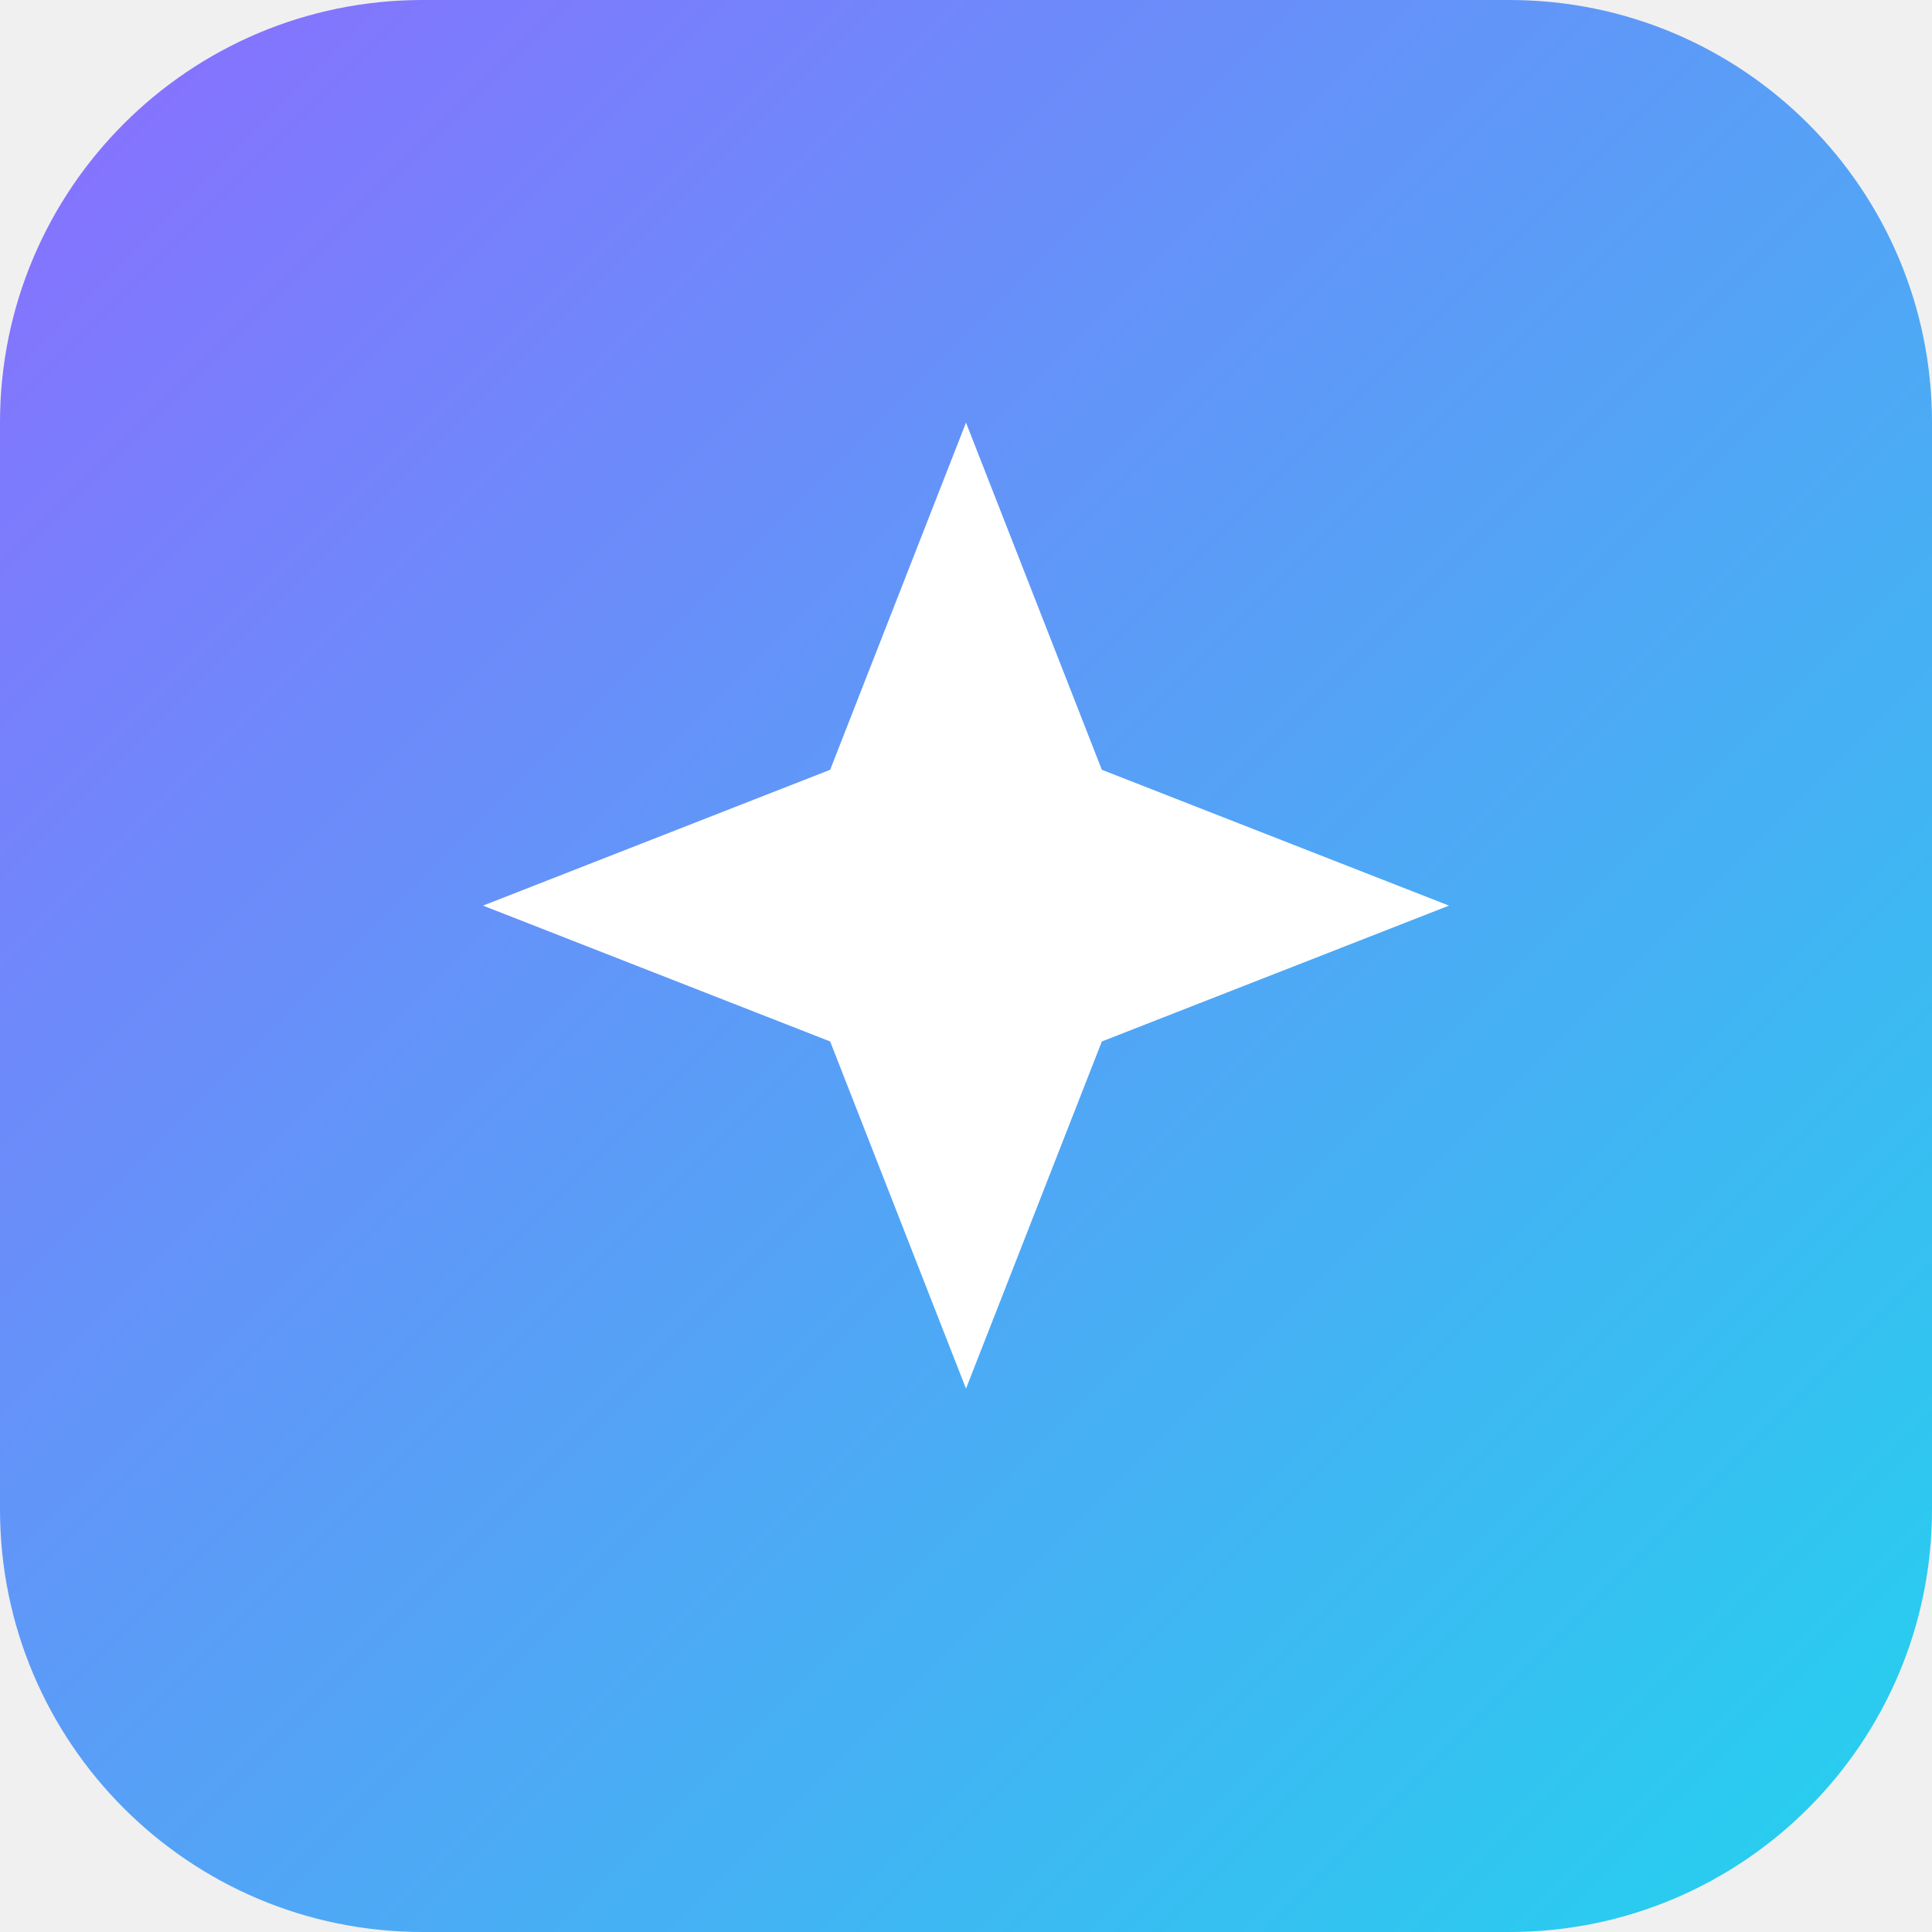
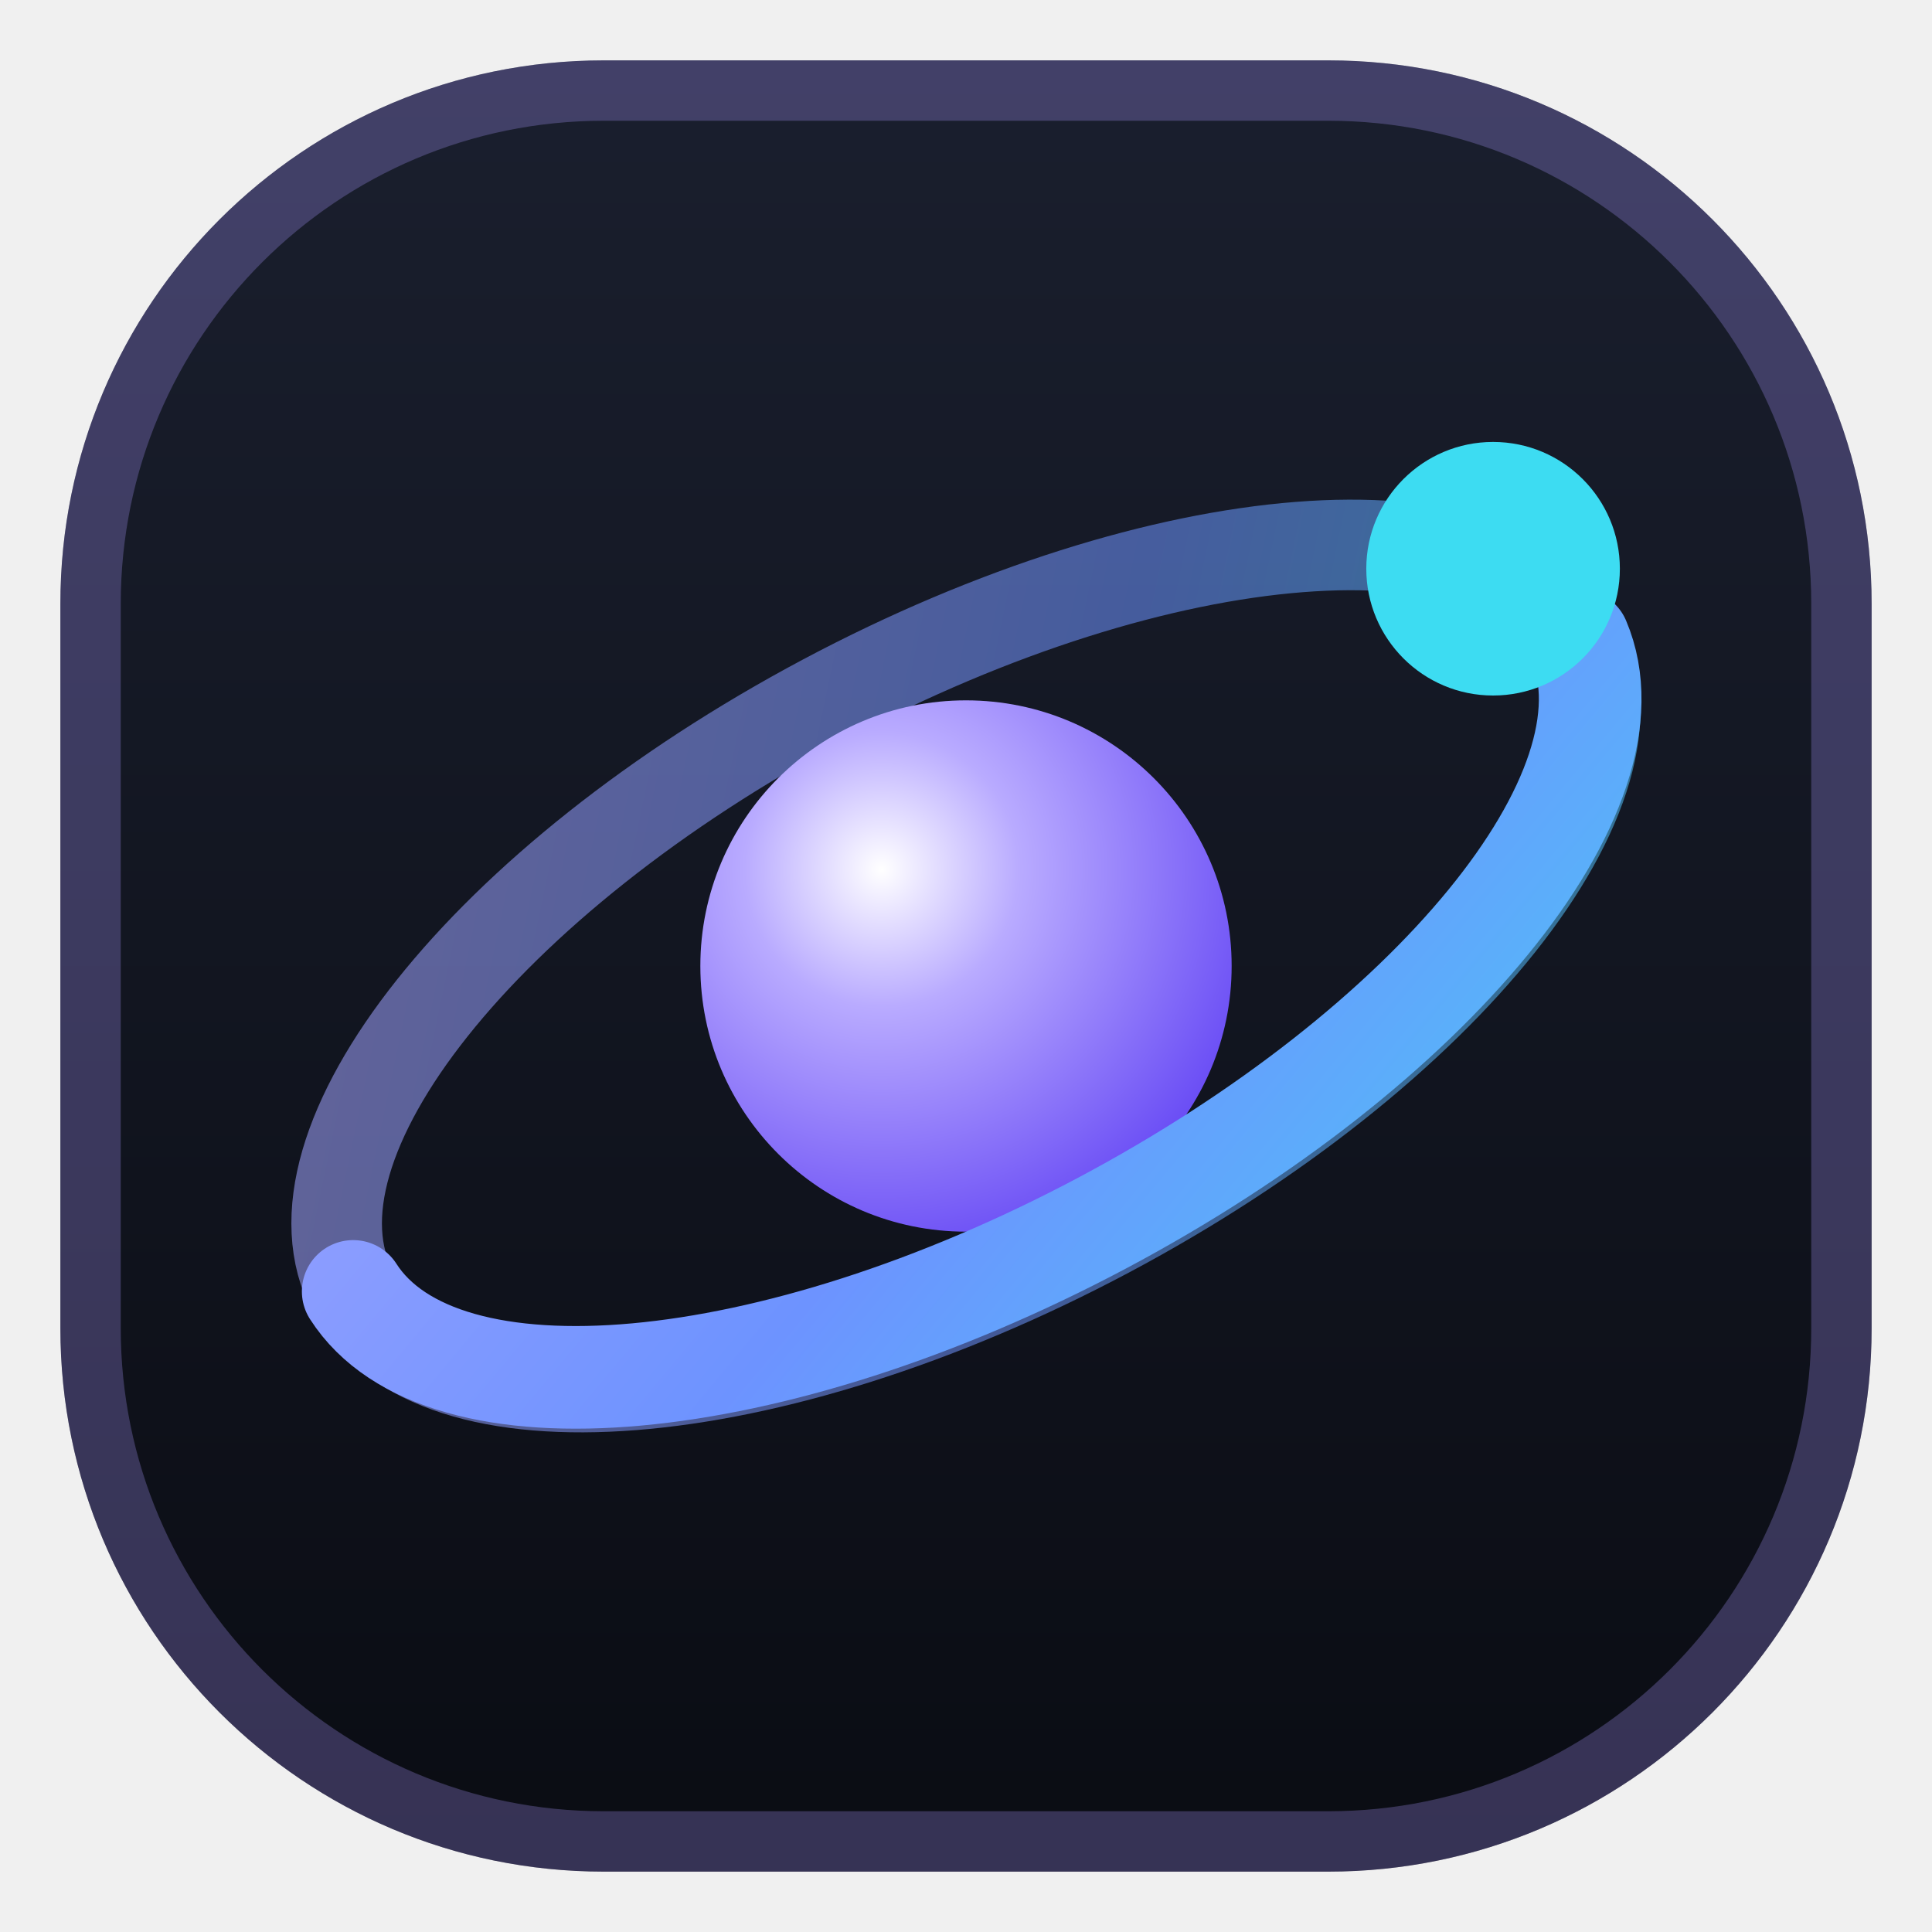
- <svg xmlns="http://www.w3.org/2000/svg" viewBox="0 0 64 64">
+ <svg xmlns="http://www.w3.org/2000/svg" viewBox="0 0 32 32" fill="none">
  <defs>
-     <linearGradient id="g" x1="0" y1="0" x2="1" y2="1">
-       <stop offset="0" stop-color="#8b6dff" />
-       <stop offset="1" stop-color="#22d3ee" />
+     <linearGradient id="e" x1="4" y1="6" x2="28" y2="26" gradientUnits="userSpaceOnUse">
+       <stop stop-color="#b9abff" />
+       <stop offset=".55" stop-color="#6d93ff" />
+       <stop offset="1" stop-color="#3ddcf2" />
+     </linearGradient>
+     <radialGradient id="c" cx="0" cy="0" r="1" gradientUnits="userSpaceOnUse" gradientTransform="translate(14.6 14.4) rotate(50) scale(6.5)">
+       <stop stop-color="#fff" />
+       <stop offset=".35" stop-color="#b9abff" />
+       <stop offset="1" stop-color="#6a4df5" />
+     </radialGradient>
+     <linearGradient id="t" x1="16" y1="1" x2="16" y2="31" gradientUnits="userSpaceOnUse">
+       <stop stop-color="#1a1f2e" />
+       <stop offset="1" stop-color="#0a0c13" />
    </linearGradient>
  </defs>
-   <rect width="64" height="64" rx="14" fill="url(#g)" />
-   <path d="M32 14l4.5 11.5L48 30l-11.5 4.5L32 46l-4.5-11.5L16 30l11.5-4.5z" fill="#fff" />
+   <rect x="1" y="1" width="30" height="30" rx="9" fill="url(#t)" />
+   <rect x="1.5" y="1.5" width="29" height="29" rx="8.5" stroke="#a998ff" stroke-opacity=".28" />
+   <ellipse cx="16" cy="16" rx="11.5" ry="5" transform="rotate(-28 16 16)" stroke="url(#e)" stroke-opacity=".55" stroke-width="1.5" />
+   <circle cx="16" cy="16" r="4.4" fill="url(#c)" />
+   <path d="M26.15 10.61A11.5 5 -28 0 1 5.85 21.39" stroke="url(#e)" stroke-width="1.7" stroke-linecap="round" />
+   <circle cx="24.73" cy="9.42" r="2.1" fill="#3ddcf2" />
</svg>
